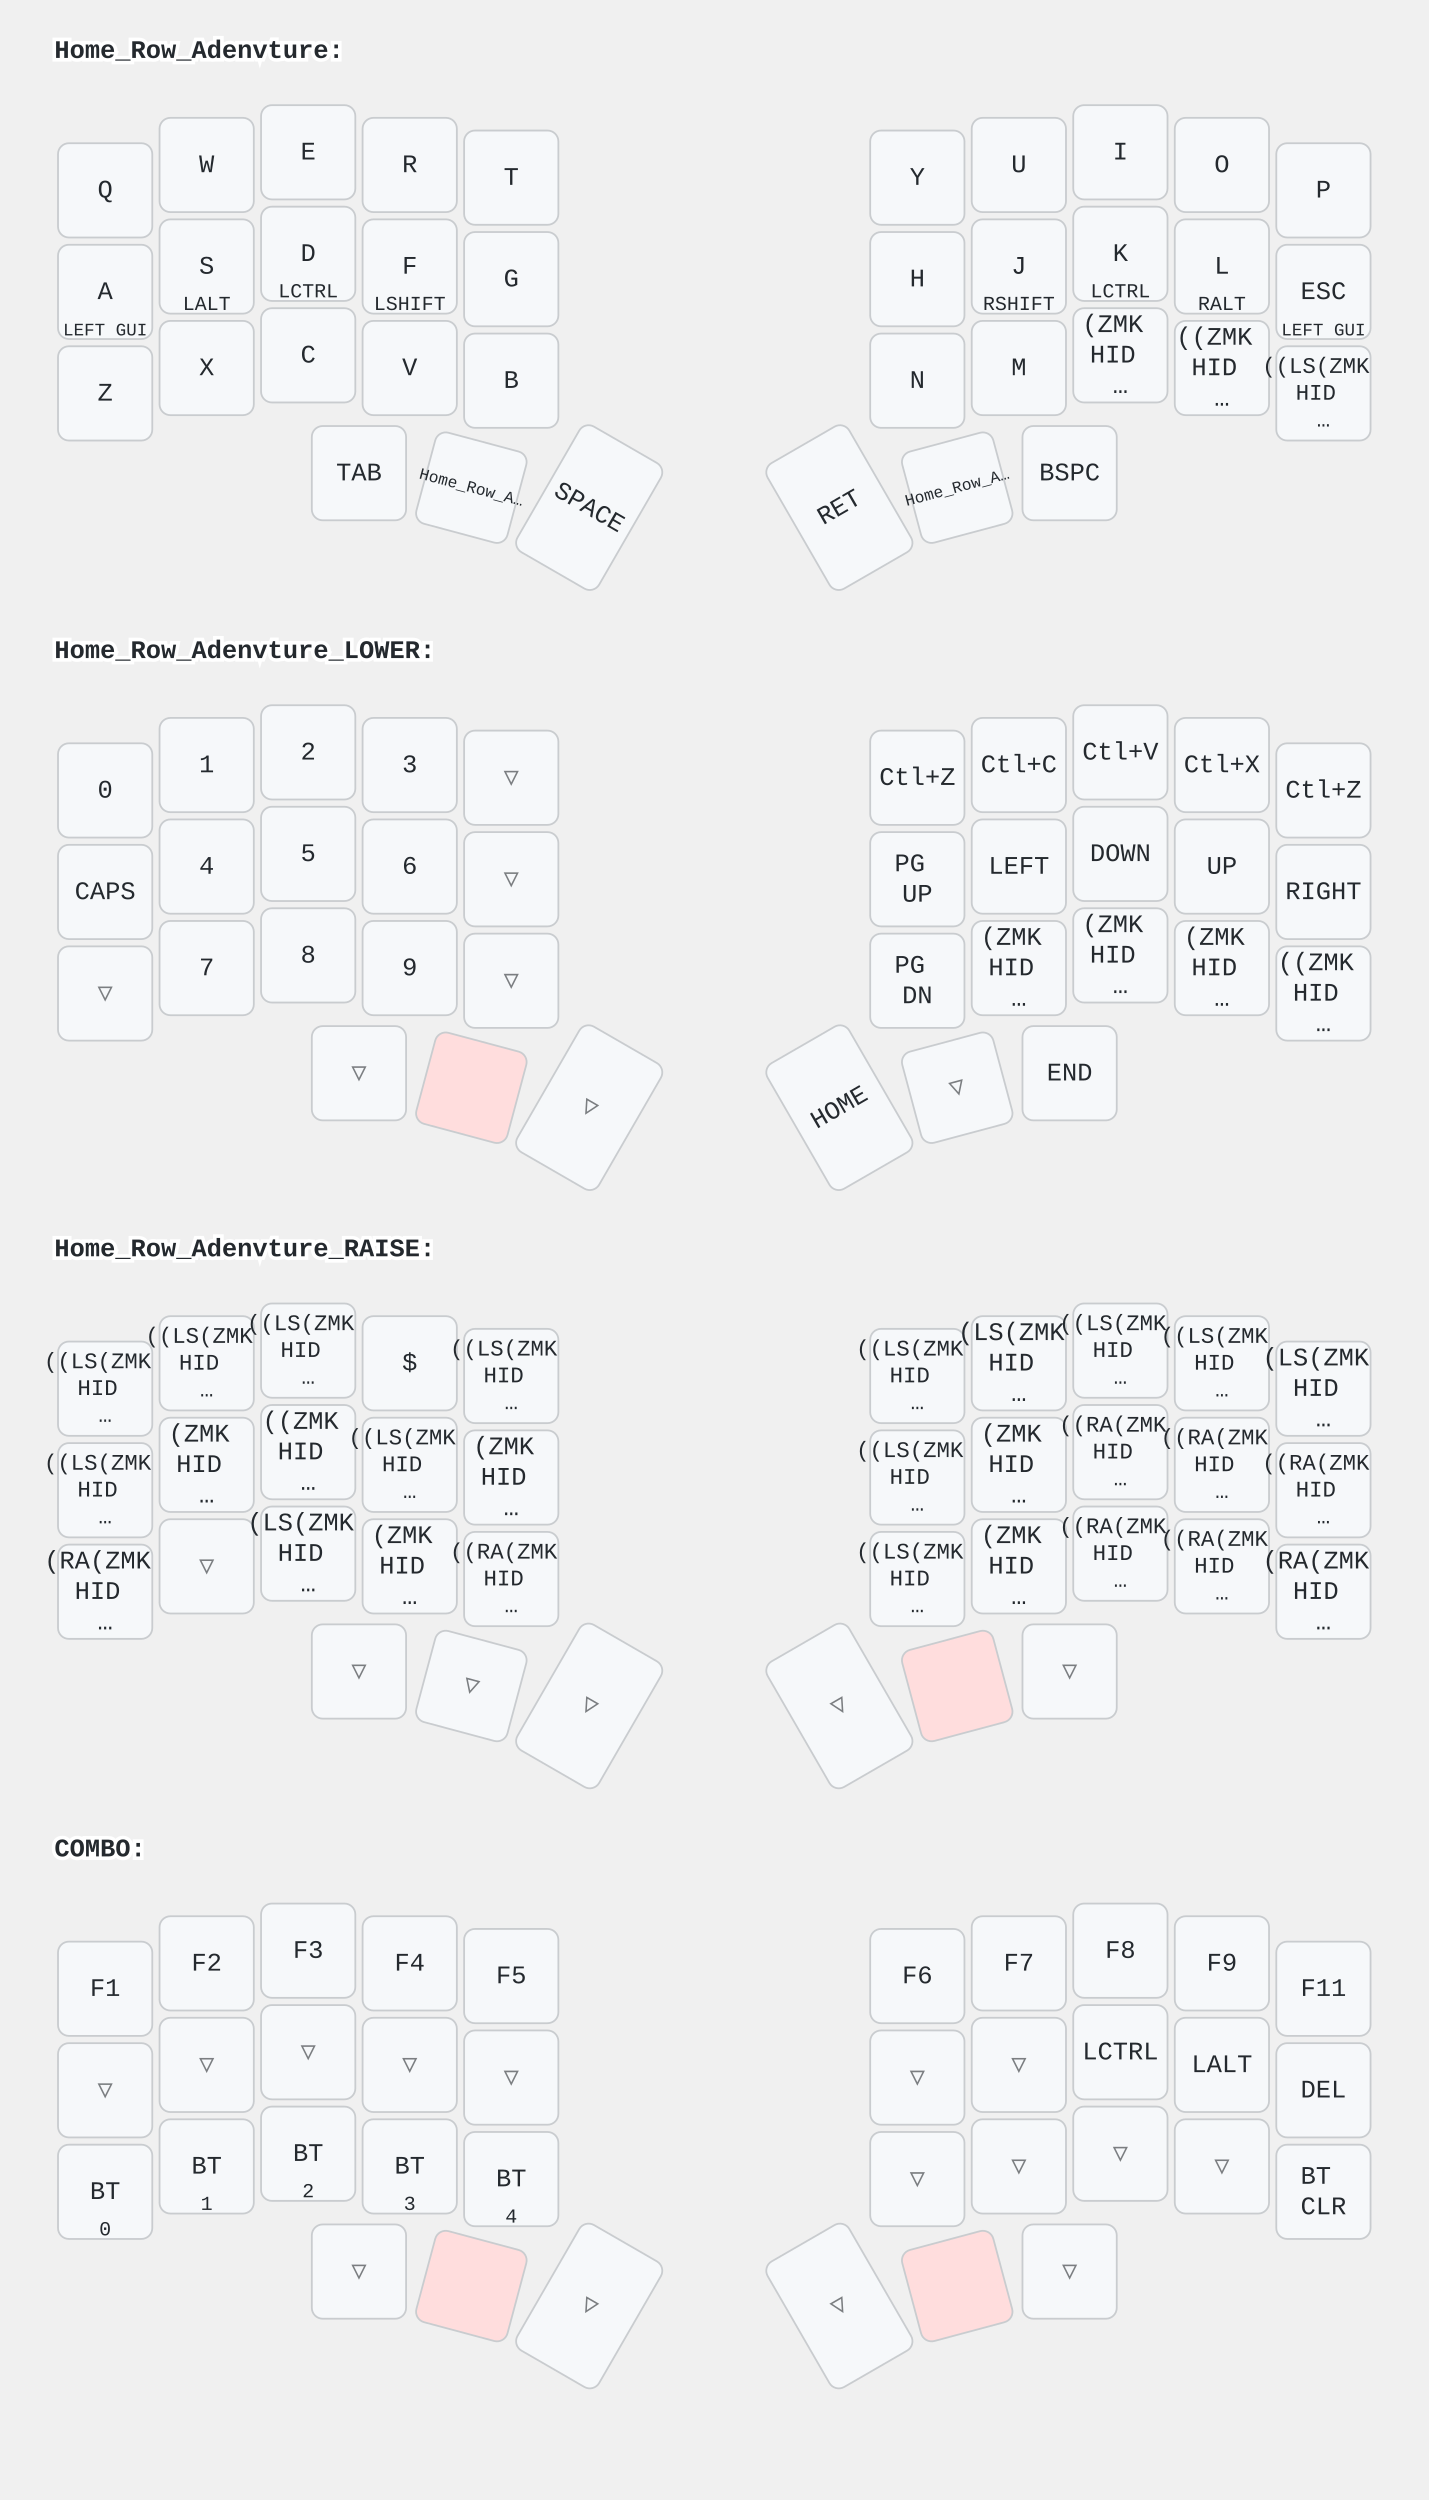
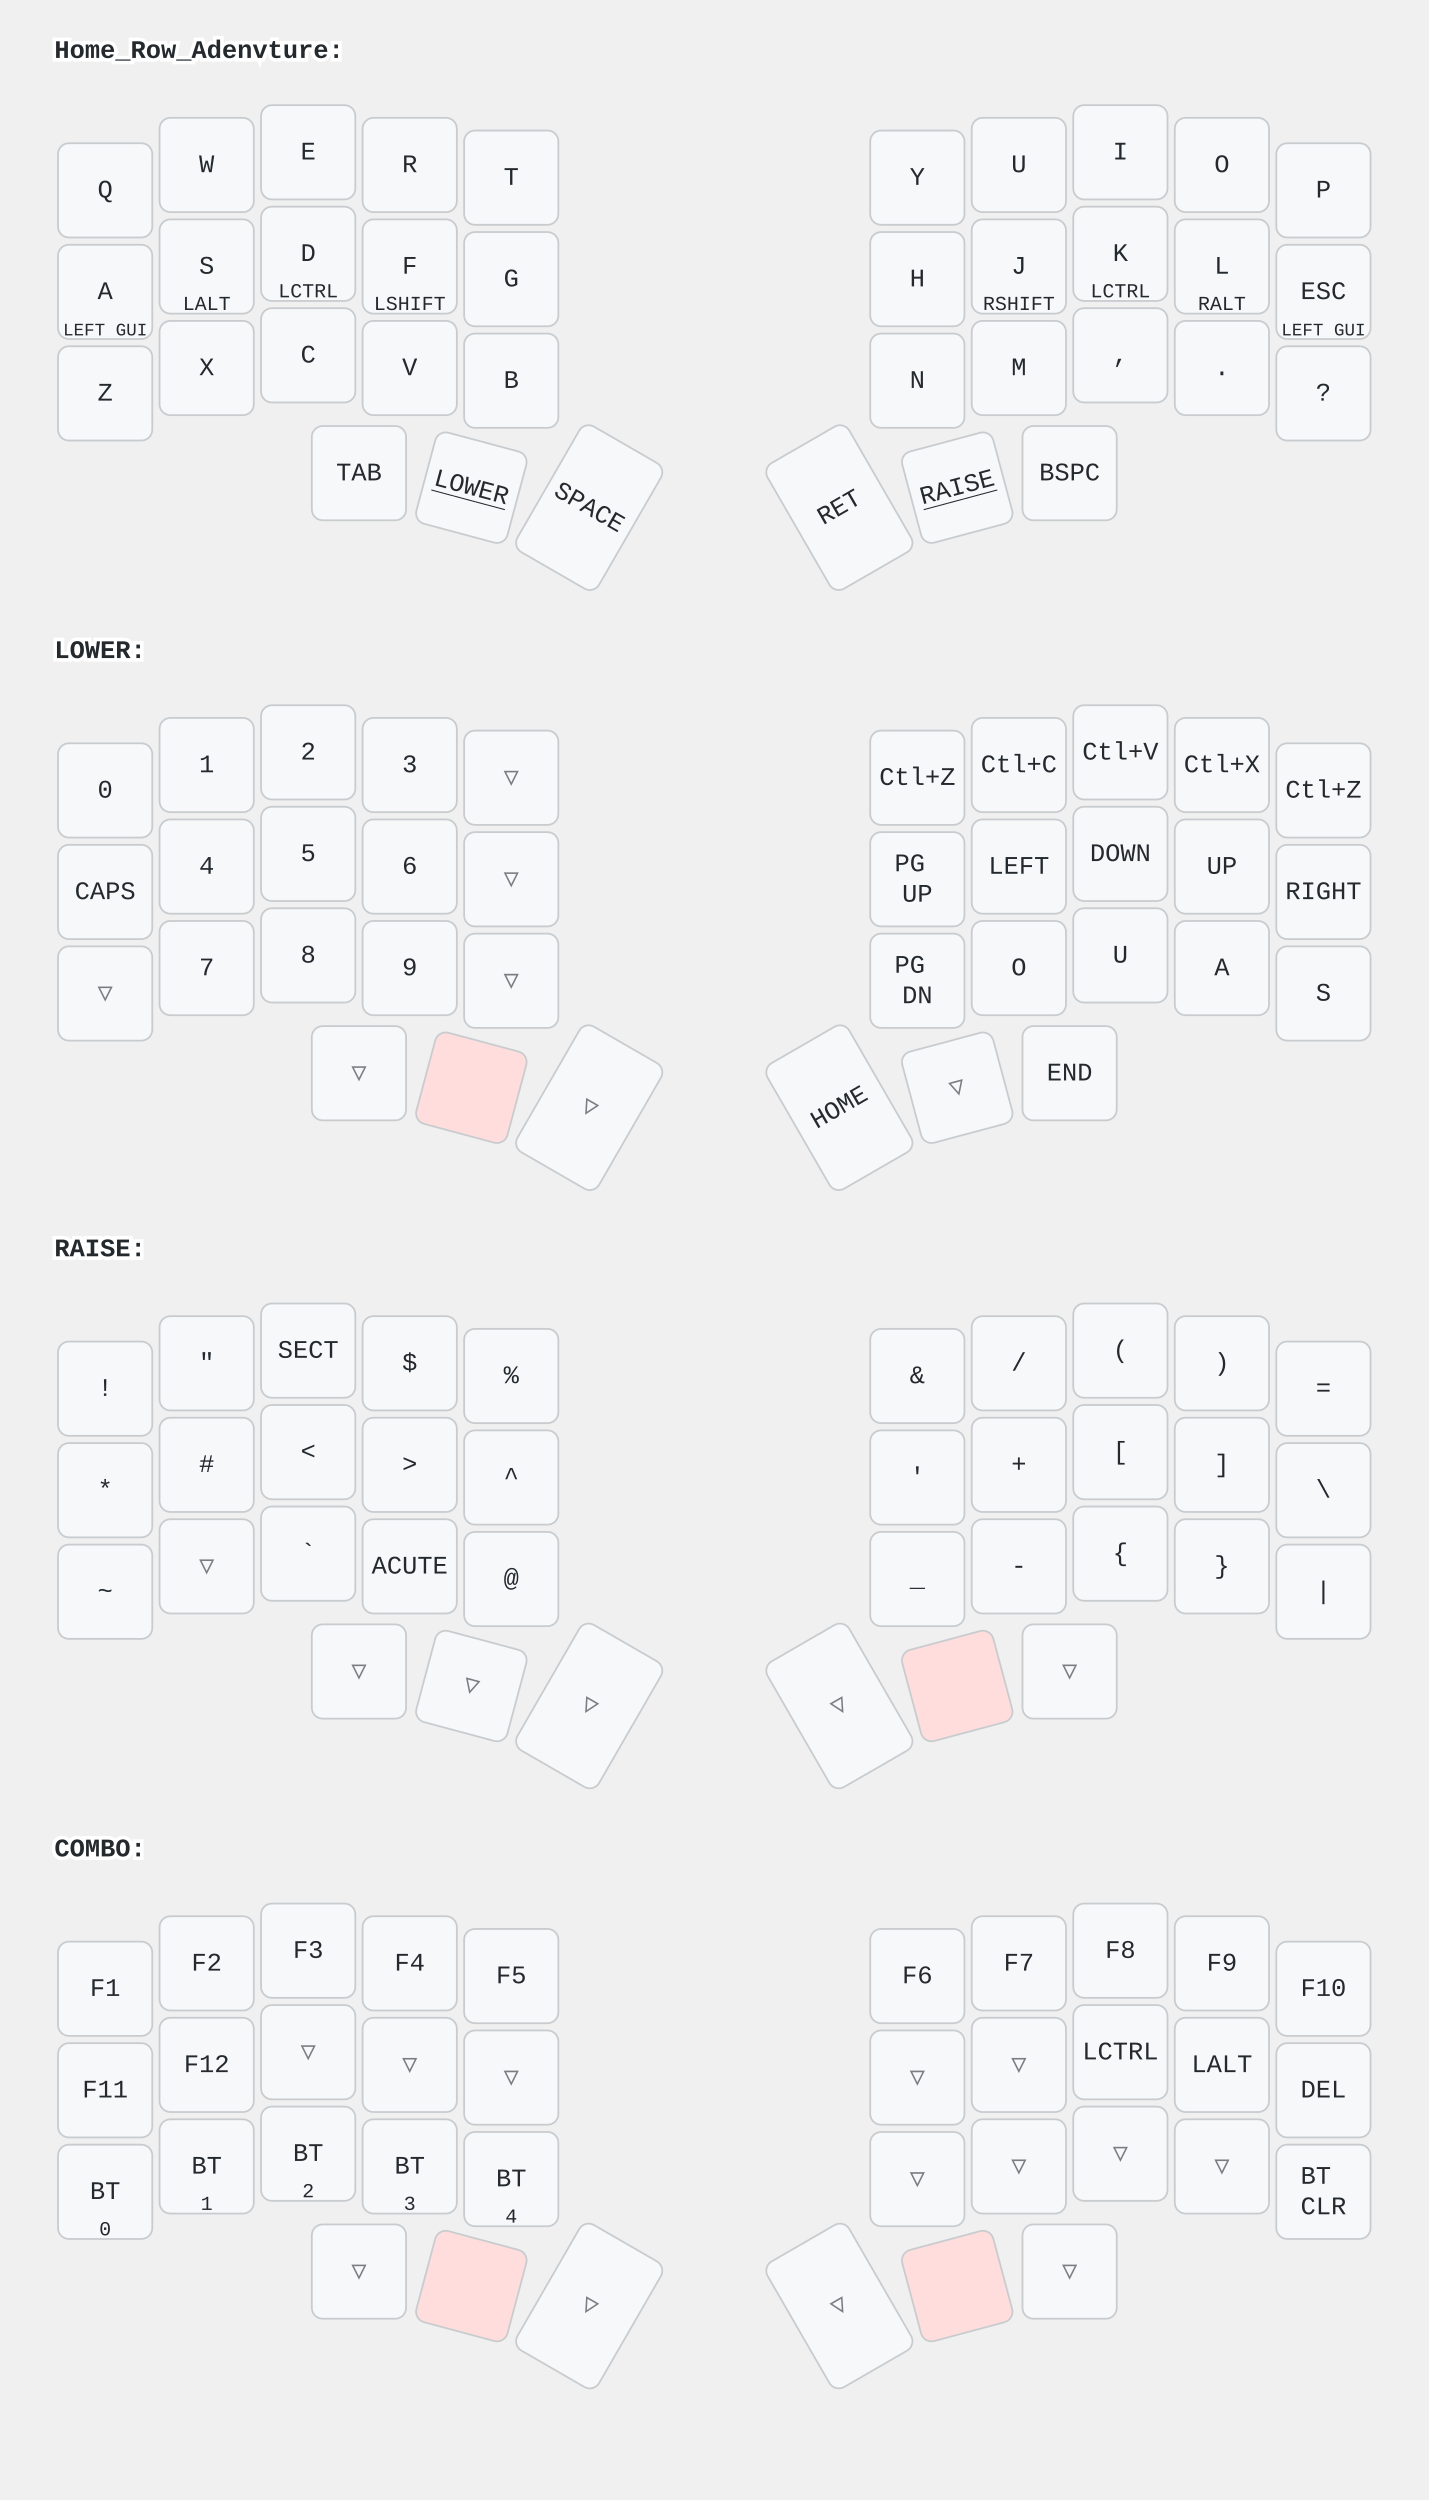
<svg xmlns="http://www.w3.org/2000/svg" width="788" height="1379" viewBox="0 0 788 1379" class="keymap">
  <style>/* inherit to force styles through use tags */
svg path {
    fill: inherit;
}

/* font and background color specifications */
svg.keymap {
    font-family: SFMono-Regular,Consolas,Liberation Mono,Menlo,monospace;
    font-size: 14px;
    font-kerning: normal;
    text-rendering: optimizeLegibility;
    fill: #24292e;
}

/* default key styling */
rect.key {
    fill: #f6f8fa;
}

rect.key, rect.combo {
    stroke: #c9cccf;
    stroke-width: 1;
}

/* default key side styling, only used is draw_key_sides is set */
rect.side {
    filter: brightness(90%);
}

/* color accent for combo boxes */
rect.combo, rect.combo-separate {
    fill: #cdf;
}

/* color accent for held keys */
rect.held, rect.combo.held {
    fill: #fdd;
}

/* color accent for ghost (optional) keys */
rect.ghost, rect.combo.ghost {
    stroke-dasharray: 4, 4;
    stroke-width: 2;
}

text {
    text-anchor: middle;
    dominant-baseline: middle;
}

/* styling for layer labels */
text.label {
    font-weight: bold;
    text-anchor: start;
    stroke: white;
    stroke-width: 4;
    paint-order: stroke;
}

/* styling for optional footer */
text.footer {
    text-anchor: end;
    dominant-baseline: auto;
    stroke: white;
    stroke-width: 4;
    paint-order: stroke;
}

/* styling for combo tap, and key non-tap label text */
text.combo, text.hold, text.shifted, text.left, text.right {
    font-size: 11px;
}

text.hold {
    text-anchor: middle;
    dominant-baseline: auto;
}

text.shifted {
    text-anchor: middle;
    dominant-baseline: hanging;
}

text.left {
    text-anchor: start;
}

text.right {
    text-anchor: end;
}

text.layer-activator {
    text-decoration: underline;
}

/* styling for hold/shifted label text in combo box */
text.combo.hold, text.combo.shifted, text.combo.left, text.combo.right {
    font-size: 8px;
}

/* lighter symbol for transparent keys */
text.trans {
    fill: #7b7e81;
}

/* styling for combo dendrons */
path.combo {
    stroke-width: 1;
    stroke: gray;
    fill: none;
}

/* Start Tabler Icons Cleanup */
/* cannot use height/width with glyphs */
.icon-tabler &gt; path {
    fill: inherit;
    stroke: inherit;
    stroke-width: 2;
}
/* hide tabler's default box */
.icon-tabler &gt; path[stroke="none"][fill="none"] {
    visibility: hidden;
}
/* End Tabler Icons Cleanup */
</style>
  <g transform="translate(30, 0)" class="layer-Home_Row_Adenvture">
    <text x="0" y="28" class="label" id="Home_Row_Adenvture">Home_Row_Adenvture:</text>
    <g transform="translate(0, 56)">
      <g transform="translate(28, 49)" class="key keypos-0">
        <rect rx="6" ry="6" x="-26" y="-26" width="52" height="52" class="key" />
        <text x="0" y="0" class="key tap">Q</text>
      </g>
      <g transform="translate(84, 35)" class="key keypos-1">
        <rect rx="6" ry="6" x="-26" y="-26" width="52" height="52" class="key" />
        <text x="0" y="0" class="key tap">W</text>
      </g>
      <g transform="translate(140, 28)" class="key keypos-2">
        <rect rx="6" ry="6" x="-26" y="-26" width="52" height="52" class="key" />
        <text x="0" y="0" class="key tap">E</text>
      </g>
      <g transform="translate(196, 35)" class="key keypos-3">
        <rect rx="6" ry="6" x="-26" y="-26" width="52" height="52" class="key" />
        <text x="0" y="0" class="key tap">R</text>
      </g>
      <g transform="translate(252, 42)" class="key keypos-4">
        <rect rx="6" ry="6" x="-26" y="-26" width="52" height="52" class="key" />
        <text x="0" y="0" class="key tap">T</text>
      </g>
      <g transform="translate(476, 42)" class="key keypos-5">
        <rect rx="6" ry="6" x="-26" y="-26" width="52" height="52" class="key" />
        <text x="0" y="0" class="key tap">Y</text>
      </g>
      <g transform="translate(532, 35)" class="key keypos-6">
        <rect rx="6" ry="6" x="-26" y="-26" width="52" height="52" class="key" />
        <text x="0" y="0" class="key tap">U</text>
      </g>
      <g transform="translate(588, 28)" class="key keypos-7">
        <rect rx="6" ry="6" x="-26" y="-26" width="52" height="52" class="key" />
        <text x="0" y="0" class="key tap">I</text>
      </g>
      <g transform="translate(644, 35)" class="key keypos-8">
        <rect rx="6" ry="6" x="-26" y="-26" width="52" height="52" class="key" />
        <text x="0" y="0" class="key tap">O</text>
      </g>
      <g transform="translate(700, 49)" class="key keypos-9">
        <rect rx="6" ry="6" x="-26" y="-26" width="52" height="52" class="key" />
        <text x="0" y="0" class="key tap">P</text>
      </g>
      <g transform="translate(28, 105)" class="key keypos-10">
        <rect rx="6" ry="6" x="-26" y="-26" width="52" height="52" class="key" />
        <text x="0" y="0" class="key tap">A</text>
        <text x="0" y="24" class="key hold">
          <tspan style="font-size: 88%">LEFT GUI</tspan>
        </text>
      </g>
      <g transform="translate(84, 91)" class="key keypos-11">
        <rect rx="6" ry="6" x="-26" y="-26" width="52" height="52" class="key" />
        <text x="0" y="0" class="key tap">S</text>
        <text x="0" y="24" class="key hold">LALT</text>
      </g>
      <g transform="translate(140, 84)" class="key keypos-12">
        <rect rx="6" ry="6" x="-26" y="-26" width="52" height="52" class="key" />
        <text x="0" y="0" class="key tap">D</text>
        <text x="0" y="24" class="key hold">LCTRL</text>
      </g>
      <g transform="translate(196, 91)" class="key keypos-13">
        <rect rx="6" ry="6" x="-26" y="-26" width="52" height="52" class="key" />
        <text x="0" y="0" class="key tap">F</text>
        <text x="0" y="24" class="key hold">LSHIFT</text>
      </g>
      <g transform="translate(252, 98)" class="key keypos-14">
        <rect rx="6" ry="6" x="-26" y="-26" width="52" height="52" class="key" />
        <text x="0" y="0" class="key tap">G</text>
      </g>
      <g transform="translate(476, 98)" class="key keypos-15">
        <rect rx="6" ry="6" x="-26" y="-26" width="52" height="52" class="key" />
        <text x="0" y="0" class="key tap">H</text>
      </g>
      <g transform="translate(532, 91)" class="key keypos-16">
        <rect rx="6" ry="6" x="-26" y="-26" width="52" height="52" class="key" />
        <text x="0" y="0" class="key tap">J</text>
        <text x="0" y="24" class="key hold">RSHIFT</text>
      </g>
      <g transform="translate(588, 84)" class="key keypos-17">
        <rect rx="6" ry="6" x="-26" y="-26" width="52" height="52" class="key" />
        <text x="0" y="0" class="key tap">K</text>
        <text x="0" y="24" class="key hold">LCTRL</text>
      </g>
      <g transform="translate(644, 91)" class="key keypos-18">
        <rect rx="6" ry="6" x="-26" y="-26" width="52" height="52" class="key" />
        <text x="0" y="0" class="key tap">L</text>
        <text x="0" y="24" class="key hold">RALT</text>
      </g>
      <g transform="translate(700, 105)" class="key keypos-19">
        <rect rx="6" ry="6" x="-26" y="-26" width="52" height="52" class="key" />
        <text x="0" y="0" class="key tap">ESC</text>
        <text x="0" y="24" class="key hold">
          <tspan style="font-size: 88%">LEFT GUI</tspan>
        </text>
      </g>
      <g transform="translate(28, 161)" class="key keypos-20">
        <rect rx="6" ry="6" x="-26" y="-26" width="52" height="52" class="key" />
        <text x="0" y="0" class="key tap">Z</text>
      </g>
      <g transform="translate(84, 147)" class="key keypos-21">
        <rect rx="6" ry="6" x="-26" y="-26" width="52" height="52" class="key" />
        <text x="0" y="0" class="key tap">X</text>
      </g>
      <g transform="translate(140, 140)" class="key keypos-22">
        <rect rx="6" ry="6" x="-26" y="-26" width="52" height="52" class="key" />
        <text x="0" y="0" class="key tap">C</text>
      </g>
      <g transform="translate(196, 147)" class="key keypos-23">
        <rect rx="6" ry="6" x="-26" y="-26" width="52" height="52" class="key" />
        <text x="0" y="0" class="key tap">V</text>
      </g>
      <g transform="translate(252, 154)" class="key keypos-24">
        <rect rx="6" ry="6" x="-26" y="-26" width="52" height="52" class="key" />
        <text x="0" y="0" class="key tap">B</text>
      </g>
      <g transform="translate(476, 154)" class="key keypos-25">
        <rect rx="6" ry="6" x="-26" y="-26" width="52" height="52" class="key" />
        <text x="0" y="0" class="key tap">N</text>
      </g>
      <g transform="translate(532, 147)" class="key keypos-26">
        <rect rx="6" ry="6" x="-26" y="-26" width="52" height="52" class="key" />
        <text x="0" y="0" class="key tap">M</text>
      </g>
      <g transform="translate(588, 140)" class="key keypos-27">
        <rect rx="6" ry="6" x="-26" y="-26" width="52" height="52" class="key" />
-         <text x="0" y="0" class="key tap">
-           <tspan x="0" dy="-1.2em">(ZMK</tspan>
-           <tspan x="0" dy="1.2em">HID</tspan>
-           <tspan x="0" dy="1.2em">…</tspan>
-         </text>
+         <text x="0" y="0" class="key tap">,</text>
      </g>
      <g transform="translate(644, 147)" class="key keypos-28">
        <rect rx="6" ry="6" x="-26" y="-26" width="52" height="52" class="key" />
-         <text x="0" y="0" class="key tap">
-           <tspan x="0" dy="-1.2em">((ZMK</tspan>
-           <tspan x="0" dy="1.2em">HID</tspan>
-           <tspan x="0" dy="1.2em">…</tspan>
-         </text>
+         <text x="0" y="0" class="key tap">.</text>
      </g>
      <g transform="translate(700, 161)" class="key keypos-29">
        <rect rx="6" ry="6" x="-26" y="-26" width="52" height="52" class="key" />
-         <text x="0" y="0" class="key tap">
-           <tspan x="0" dy="-1.2em" style="font-size: 88%">((LS(ZMK</tspan>
-           <tspan x="0" dy="1.2em" style="font-size: 88%">HID</tspan>
-           <tspan x="0" dy="1.2em" style="font-size: 88%">…</tspan>
-         </text>
+         <text x="0" y="0" class="key tap">?</text>
      </g>
      <g transform="translate(168, 205)" class="key keypos-30">
        <rect rx="6" ry="6" x="-26" y="-26" width="52" height="52" class="key" />
        <text x="0" y="0" class="key tap">TAB</text>
      </g>
      <g transform="translate(230, 213) rotate(15.0)" class="key keypos-31">
        <rect rx="6" ry="6" x="-26" y="-26" width="52" height="52" class="key" />
-         <a href="#Home_Row_Adenvture_LOWER">
-           <text x="0" y="0" class="key tap layer-activator">
-             <tspan style="font-size: 64%">Home_Row_A…</tspan>
-           </text>
+         <a href="#LOWER">
+           <text x="0" y="0" class="key tap layer-activator">LOWER</text>
        </a>
      </g>
      <g transform="translate(295, 224) rotate(30.0)" class="key keypos-32">
        <rect rx="6" ry="6" x="-26" y="-40" width="52" height="80" class="key" />
        <text x="0" y="0" class="key tap">SPACE</text>
      </g>
      <g transform="translate(433, 224) rotate(-30.0)" class="key keypos-33">
        <rect rx="6" ry="6" x="-26" y="-40" width="52" height="80" class="key" />
        <text x="0" y="0" class="key tap">RET</text>
      </g>
      <g transform="translate(498, 213) rotate(-15.0)" class="key keypos-34">
        <rect rx="6" ry="6" x="-26" y="-26" width="52" height="52" class="key" />
-         <a href="#Home_Row_Adenvture_RAISE">
-           <text x="0" y="0" class="key tap layer-activator">
-             <tspan style="font-size: 64%">Home_Row_A…</tspan>
-           </text>
+         <a href="#RAISE">
+           <text x="0" y="0" class="key tap layer-activator">RAISE</text>
        </a>
      </g>
      <g transform="translate(560, 205)" class="key keypos-35">
        <rect rx="6" ry="6" x="-26" y="-26" width="52" height="52" class="key" />
        <text x="0" y="0" class="key tap">BSPC</text>
      </g>
    </g>
  </g>
-   <g transform="translate(30, 331)" class="layer-Home_Row_Adenvture_LOWER">
-     <text x="0" y="28" class="label" id="Home_Row_Adenvture_LOWER">Home_Row_Adenvture_LOWER:</text>
+   <g transform="translate(30, 331)" class="layer-LOWER">
+     <text x="0" y="28" class="label" id="LOWER">LOWER:</text>
    <g transform="translate(0, 56)">
      <g transform="translate(28, 49)" class="key keypos-0">
        <rect rx="6" ry="6" x="-26" y="-26" width="52" height="52" class="key" />
        <text x="0" y="0" class="key tap">0</text>
      </g>
      <g transform="translate(84, 35)" class="key keypos-1">
        <rect rx="6" ry="6" x="-26" y="-26" width="52" height="52" class="key" />
        <text x="0" y="0" class="key tap">1</text>
      </g>
      <g transform="translate(140, 28)" class="key keypos-2">
        <rect rx="6" ry="6" x="-26" y="-26" width="52" height="52" class="key" />
        <text x="0" y="0" class="key tap">2</text>
      </g>
      <g transform="translate(196, 35)" class="key keypos-3">
        <rect rx="6" ry="6" x="-26" y="-26" width="52" height="52" class="key" />
        <text x="0" y="0" class="key tap">3</text>
      </g>
      <g transform="translate(252, 42)" class="key trans keypos-4">
        <rect rx="6" ry="6" x="-26" y="-26" width="52" height="52" class="key trans" />
        <text x="0" y="0" class="key trans tap">▽</text>
      </g>
      <g transform="translate(476, 42)" class="key keypos-5">
        <rect rx="6" ry="6" x="-26" y="-26" width="52" height="52" class="key" />
        <text x="0" y="0" class="key tap">Ctl+Z</text>
      </g>
      <g transform="translate(532, 35)" class="key keypos-6">
        <rect rx="6" ry="6" x="-26" y="-26" width="52" height="52" class="key" />
        <text x="0" y="0" class="key tap">Ctl+C</text>
      </g>
      <g transform="translate(588, 28)" class="key keypos-7">
        <rect rx="6" ry="6" x="-26" y="-26" width="52" height="52" class="key" />
        <text x="0" y="0" class="key tap">Ctl+V</text>
      </g>
      <g transform="translate(644, 35)" class="key keypos-8">
        <rect rx="6" ry="6" x="-26" y="-26" width="52" height="52" class="key" />
        <text x="0" y="0" class="key tap">Ctl+X</text>
      </g>
      <g transform="translate(700, 49)" class="key keypos-9">
        <rect rx="6" ry="6" x="-26" y="-26" width="52" height="52" class="key" />
        <text x="0" y="0" class="key tap">Ctl+Z</text>
      </g>
      <g transform="translate(28, 105)" class="key keypos-10">
        <rect rx="6" ry="6" x="-26" y="-26" width="52" height="52" class="key" />
        <text x="0" y="0" class="key tap">CAPS</text>
      </g>
      <g transform="translate(84, 91)" class="key keypos-11">
        <rect rx="6" ry="6" x="-26" y="-26" width="52" height="52" class="key" />
        <text x="0" y="0" class="key tap">4</text>
      </g>
      <g transform="translate(140, 84)" class="key keypos-12">
        <rect rx="6" ry="6" x="-26" y="-26" width="52" height="52" class="key" />
        <text x="0" y="0" class="key tap">5</text>
      </g>
      <g transform="translate(196, 91)" class="key keypos-13">
        <rect rx="6" ry="6" x="-26" y="-26" width="52" height="52" class="key" />
        <text x="0" y="0" class="key tap">6</text>
      </g>
      <g transform="translate(252, 98)" class="key trans keypos-14">
        <rect rx="6" ry="6" x="-26" y="-26" width="52" height="52" class="key trans" />
        <text x="0" y="0" class="key trans tap">▽</text>
      </g>
      <g transform="translate(476, 98)" class="key keypos-15">
        <rect rx="6" ry="6" x="-26" y="-26" width="52" height="52" class="key" />
        <text x="0" y="0" class="key tap">
          <tspan x="0" dy="-0.6em">PG</tspan>
          <tspan x="0" dy="1.2em">UP</tspan>
        </text>
      </g>
      <g transform="translate(532, 91)" class="key keypos-16">
        <rect rx="6" ry="6" x="-26" y="-26" width="52" height="52" class="key" />
        <text x="0" y="0" class="key tap">LEFT</text>
      </g>
      <g transform="translate(588, 84)" class="key keypos-17">
        <rect rx="6" ry="6" x="-26" y="-26" width="52" height="52" class="key" />
        <text x="0" y="0" class="key tap">DOWN</text>
      </g>
      <g transform="translate(644, 91)" class="key keypos-18">
        <rect rx="6" ry="6" x="-26" y="-26" width="52" height="52" class="key" />
        <text x="0" y="0" class="key tap">UP</text>
      </g>
      <g transform="translate(700, 105)" class="key keypos-19">
        <rect rx="6" ry="6" x="-26" y="-26" width="52" height="52" class="key" />
        <text x="0" y="0" class="key tap">RIGHT</text>
      </g>
      <g transform="translate(28, 161)" class="key trans keypos-20">
        <rect rx="6" ry="6" x="-26" y="-26" width="52" height="52" class="key trans" />
        <text x="0" y="0" class="key trans tap">▽</text>
      </g>
      <g transform="translate(84, 147)" class="key keypos-21">
        <rect rx="6" ry="6" x="-26" y="-26" width="52" height="52" class="key" />
        <text x="0" y="0" class="key tap">7</text>
      </g>
      <g transform="translate(140, 140)" class="key keypos-22">
        <rect rx="6" ry="6" x="-26" y="-26" width="52" height="52" class="key" />
        <text x="0" y="0" class="key tap">8</text>
      </g>
      <g transform="translate(196, 147)" class="key keypos-23">
        <rect rx="6" ry="6" x="-26" y="-26" width="52" height="52" class="key" />
        <text x="0" y="0" class="key tap">9</text>
      </g>
      <g transform="translate(252, 154)" class="key trans keypos-24">
        <rect rx="6" ry="6" x="-26" y="-26" width="52" height="52" class="key trans" />
        <text x="0" y="0" class="key trans tap">▽</text>
      </g>
      <g transform="translate(476, 154)" class="key keypos-25">
        <rect rx="6" ry="6" x="-26" y="-26" width="52" height="52" class="key" />
        <text x="0" y="0" class="key tap">
          <tspan x="0" dy="-0.6em">PG</tspan>
          <tspan x="0" dy="1.2em">DN</tspan>
        </text>
      </g>
      <g transform="translate(532, 147)" class="key keypos-26">
        <rect rx="6" ry="6" x="-26" y="-26" width="52" height="52" class="key" />
-         <text x="0" y="0" class="key tap">
-           <tspan x="0" dy="-1.2em">(ZMK</tspan>
-           <tspan x="0" dy="1.2em">HID</tspan>
-           <tspan x="0" dy="1.2em">…</tspan>
-         </text>
+         <text x="0" y="0" class="key tap">O</text>
      </g>
      <g transform="translate(588, 140)" class="key keypos-27">
        <rect rx="6" ry="6" x="-26" y="-26" width="52" height="52" class="key" />
-         <text x="0" y="0" class="key tap">
-           <tspan x="0" dy="-1.2em">(ZMK</tspan>
-           <tspan x="0" dy="1.2em">HID</tspan>
-           <tspan x="0" dy="1.2em">…</tspan>
-         </text>
+         <text x="0" y="0" class="key tap">U</text>
      </g>
      <g transform="translate(644, 147)" class="key keypos-28">
        <rect rx="6" ry="6" x="-26" y="-26" width="52" height="52" class="key" />
-         <text x="0" y="0" class="key tap">
-           <tspan x="0" dy="-1.2em">(ZMK</tspan>
-           <tspan x="0" dy="1.2em">HID</tspan>
-           <tspan x="0" dy="1.2em">…</tspan>
-         </text>
+         <text x="0" y="0" class="key tap">A</text>
      </g>
      <g transform="translate(700, 161)" class="key keypos-29">
        <rect rx="6" ry="6" x="-26" y="-26" width="52" height="52" class="key" />
-         <text x="0" y="0" class="key tap">
-           <tspan x="0" dy="-1.2em">((ZMK</tspan>
-           <tspan x="0" dy="1.2em">HID</tspan>
-           <tspan x="0" dy="1.2em">…</tspan>
-         </text>
+         <text x="0" y="0" class="key tap">S</text>
      </g>
      <g transform="translate(168, 205)" class="key trans keypos-30">
        <rect rx="6" ry="6" x="-26" y="-26" width="52" height="52" class="key trans" />
        <text x="0" y="0" class="key trans tap">▽</text>
      </g>
      <g transform="translate(230, 213) rotate(15.0)" class="key held keypos-31">
        <rect rx="6" ry="6" x="-26" y="-26" width="52" height="52" class="key held" />
      </g>
      <g transform="translate(295, 224) rotate(30.0)" class="key trans keypos-32">
        <rect rx="6" ry="6" x="-26" y="-40" width="52" height="80" class="key trans" />
        <text x="0" y="0" class="key trans tap">▽</text>
      </g>
      <g transform="translate(433, 224) rotate(-30.0)" class="key keypos-33">
        <rect rx="6" ry="6" x="-26" y="-40" width="52" height="80" class="key" />
        <text x="0" y="0" class="key tap">HOME</text>
      </g>
      <g transform="translate(498, 213) rotate(-15.0)" class="key trans keypos-34">
        <rect rx="6" ry="6" x="-26" y="-26" width="52" height="52" class="key trans" />
        <text x="0" y="0" class="key trans tap">▽</text>
      </g>
      <g transform="translate(560, 205)" class="key keypos-35">
        <rect rx="6" ry="6" x="-26" y="-26" width="52" height="52" class="key" />
        <text x="0" y="0" class="key tap">END</text>
      </g>
    </g>
  </g>
-   <g transform="translate(30, 661)" class="layer-Home_Row_Adenvture_RAISE">
-     <text x="0" y="28" class="label" id="Home_Row_Adenvture_RAISE">Home_Row_Adenvture_RAISE:</text>
+   <g transform="translate(30, 661)" class="layer-RAISE">
+     <text x="0" y="28" class="label" id="RAISE">RAISE:</text>
    <g transform="translate(0, 56)">
      <g transform="translate(28, 49)" class="key keypos-0">
        <rect rx="6" ry="6" x="-26" y="-26" width="52" height="52" class="key" />
-         <text x="0" y="0" class="key tap">
-           <tspan x="0" dy="-1.2em" style="font-size: 88%">((LS(ZMK</tspan>
-           <tspan x="0" dy="1.2em" style="font-size: 88%">HID</tspan>
-           <tspan x="0" dy="1.2em" style="font-size: 88%">…</tspan>
-         </text>
+         <text x="0" y="0" class="key tap">!</text>
      </g>
      <g transform="translate(84, 35)" class="key keypos-1">
        <rect rx="6" ry="6" x="-26" y="-26" width="52" height="52" class="key" />
-         <text x="0" y="0" class="key tap">
-           <tspan x="0" dy="-1.2em" style="font-size: 88%">((LS(ZMK</tspan>
-           <tspan x="0" dy="1.2em" style="font-size: 88%">HID</tspan>
-           <tspan x="0" dy="1.2em" style="font-size: 88%">…</tspan>
-         </text>
+         <text x="0" y="0" class="key tap">"</text>
      </g>
      <g transform="translate(140, 28)" class="key keypos-2">
        <rect rx="6" ry="6" x="-26" y="-26" width="52" height="52" class="key" />
-         <text x="0" y="0" class="key tap">
-           <tspan x="0" dy="-1.2em" style="font-size: 88%">((LS(ZMK</tspan>
-           <tspan x="0" dy="1.2em" style="font-size: 88%">HID</tspan>
-           <tspan x="0" dy="1.2em" style="font-size: 88%">…</tspan>
-         </text>
+         <text x="0" y="0" class="key tap">SECT</text>
      </g>
      <g transform="translate(196, 35)" class="key keypos-3">
        <rect rx="6" ry="6" x="-26" y="-26" width="52" height="52" class="key" />
        <text x="0" y="0" class="key tap">$</text>
      </g>
      <g transform="translate(252, 42)" class="key keypos-4">
        <rect rx="6" ry="6" x="-26" y="-26" width="52" height="52" class="key" />
-         <text x="0" y="0" class="key tap">
-           <tspan x="0" dy="-1.2em" style="font-size: 88%">((LS(ZMK</tspan>
-           <tspan x="0" dy="1.2em" style="font-size: 88%">HID</tspan>
-           <tspan x="0" dy="1.2em" style="font-size: 88%">…</tspan>
-         </text>
+         <text x="0" y="0" class="key tap">%</text>
      </g>
      <g transform="translate(476, 42)" class="key keypos-5">
        <rect rx="6" ry="6" x="-26" y="-26" width="52" height="52" class="key" />
-         <text x="0" y="0" class="key tap">
-           <tspan x="0" dy="-1.2em" style="font-size: 88%">((LS(ZMK</tspan>
-           <tspan x="0" dy="1.2em" style="font-size: 88%">HID</tspan>
-           <tspan x="0" dy="1.2em" style="font-size: 88%">…</tspan>
-         </text>
+         <text x="0" y="0" class="key tap">&amp;</text>
      </g>
      <g transform="translate(532, 35)" class="key keypos-6">
        <rect rx="6" ry="6" x="-26" y="-26" width="52" height="52" class="key" />
-         <text x="0" y="0" class="key tap">
-           <tspan x="0" dy="-1.2em">(LS(ZMK</tspan>
-           <tspan x="0" dy="1.2em">HID</tspan>
-           <tspan x="0" dy="1.2em">…</tspan>
-         </text>
+         <text x="0" y="0" class="key tap">/</text>
      </g>
      <g transform="translate(588, 28)" class="key keypos-7">
        <rect rx="6" ry="6" x="-26" y="-26" width="52" height="52" class="key" />
-         <text x="0" y="0" class="key tap">
-           <tspan x="0" dy="-1.2em" style="font-size: 88%">((LS(ZMK</tspan>
-           <tspan x="0" dy="1.2em" style="font-size: 88%">HID</tspan>
-           <tspan x="0" dy="1.2em" style="font-size: 88%">…</tspan>
-         </text>
+         <text x="0" y="0" class="key tap">(</text>
      </g>
      <g transform="translate(644, 35)" class="key keypos-8">
        <rect rx="6" ry="6" x="-26" y="-26" width="52" height="52" class="key" />
-         <text x="0" y="0" class="key tap">
-           <tspan x="0" dy="-1.2em" style="font-size: 88%">((LS(ZMK</tspan>
-           <tspan x="0" dy="1.2em" style="font-size: 88%">HID</tspan>
-           <tspan x="0" dy="1.2em" style="font-size: 88%">…</tspan>
-         </text>
+         <text x="0" y="0" class="key tap">)</text>
      </g>
      <g transform="translate(700, 49)" class="key keypos-9">
        <rect rx="6" ry="6" x="-26" y="-26" width="52" height="52" class="key" />
-         <text x="0" y="0" class="key tap">
-           <tspan x="0" dy="-1.2em">(LS(ZMK</tspan>
-           <tspan x="0" dy="1.2em">HID</tspan>
-           <tspan x="0" dy="1.2em">…</tspan>
-         </text>
+         <text x="0" y="0" class="key tap">=</text>
      </g>
      <g transform="translate(28, 105)" class="key keypos-10">
        <rect rx="6" ry="6" x="-26" y="-26" width="52" height="52" class="key" />
-         <text x="0" y="0" class="key tap">
-           <tspan x="0" dy="-1.2em" style="font-size: 88%">((LS(ZMK</tspan>
-           <tspan x="0" dy="1.2em" style="font-size: 88%">HID</tspan>
-           <tspan x="0" dy="1.2em" style="font-size: 88%">…</tspan>
-         </text>
+         <text x="0" y="0" class="key tap">*</text>
      </g>
      <g transform="translate(84, 91)" class="key keypos-11">
        <rect rx="6" ry="6" x="-26" y="-26" width="52" height="52" class="key" />
-         <text x="0" y="0" class="key tap">
-           <tspan x="0" dy="-1.2em">(ZMK</tspan>
-           <tspan x="0" dy="1.2em">HID</tspan>
-           <tspan x="0" dy="1.2em">…</tspan>
-         </text>
+         <text x="0" y="0" class="key tap">#</text>
      </g>
      <g transform="translate(140, 84)" class="key keypos-12">
        <rect rx="6" ry="6" x="-26" y="-26" width="52" height="52" class="key" />
-         <text x="0" y="0" class="key tap">
-           <tspan x="0" dy="-1.2em">((ZMK</tspan>
-           <tspan x="0" dy="1.2em">HID</tspan>
-           <tspan x="0" dy="1.2em">…</tspan>
-         </text>
+         <text x="0" y="0" class="key tap">&lt;</text>
      </g>
      <g transform="translate(196, 91)" class="key keypos-13">
        <rect rx="6" ry="6" x="-26" y="-26" width="52" height="52" class="key" />
-         <text x="0" y="0" class="key tap">
-           <tspan x="0" dy="-1.2em" style="font-size: 88%">((LS(ZMK</tspan>
-           <tspan x="0" dy="1.2em" style="font-size: 88%">HID</tspan>
-           <tspan x="0" dy="1.2em" style="font-size: 88%">…</tspan>
-         </text>
+         <text x="0" y="0" class="key tap">&gt;</text>
      </g>
      <g transform="translate(252, 98)" class="key keypos-14">
        <rect rx="6" ry="6" x="-26" y="-26" width="52" height="52" class="key" />
-         <text x="0" y="0" class="key tap">
-           <tspan x="0" dy="-1.2em">(ZMK</tspan>
-           <tspan x="0" dy="1.2em">HID</tspan>
-           <tspan x="0" dy="1.2em">…</tspan>
-         </text>
+         <text x="0" y="0" class="key tap">^</text>
      </g>
      <g transform="translate(476, 98)" class="key keypos-15">
        <rect rx="6" ry="6" x="-26" y="-26" width="52" height="52" class="key" />
-         <text x="0" y="0" class="key tap">
-           <tspan x="0" dy="-1.2em" style="font-size: 88%">((LS(ZMK</tspan>
-           <tspan x="0" dy="1.2em" style="font-size: 88%">HID</tspan>
-           <tspan x="0" dy="1.2em" style="font-size: 88%">…</tspan>
-         </text>
+         <text x="0" y="0" class="key tap">'</text>
      </g>
      <g transform="translate(532, 91)" class="key keypos-16">
        <rect rx="6" ry="6" x="-26" y="-26" width="52" height="52" class="key" />
-         <text x="0" y="0" class="key tap">
-           <tspan x="0" dy="-1.2em">(ZMK</tspan>
-           <tspan x="0" dy="1.2em">HID</tspan>
-           <tspan x="0" dy="1.2em">…</tspan>
-         </text>
+         <text x="0" y="0" class="key tap">+</text>
      </g>
      <g transform="translate(588, 84)" class="key keypos-17">
        <rect rx="6" ry="6" x="-26" y="-26" width="52" height="52" class="key" />
-         <text x="0" y="0" class="key tap">
-           <tspan x="0" dy="-1.2em" style="font-size: 88%">((RA(ZMK</tspan>
-           <tspan x="0" dy="1.2em" style="font-size: 88%">HID</tspan>
-           <tspan x="0" dy="1.2em" style="font-size: 88%">…</tspan>
-         </text>
+         <text x="0" y="0" class="key tap">[</text>
      </g>
      <g transform="translate(644, 91)" class="key keypos-18">
        <rect rx="6" ry="6" x="-26" y="-26" width="52" height="52" class="key" />
-         <text x="0" y="0" class="key tap">
-           <tspan x="0" dy="-1.2em" style="font-size: 88%">((RA(ZMK</tspan>
-           <tspan x="0" dy="1.2em" style="font-size: 88%">HID</tspan>
-           <tspan x="0" dy="1.2em" style="font-size: 88%">…</tspan>
-         </text>
+         <text x="0" y="0" class="key tap">]</text>
      </g>
      <g transform="translate(700, 105)" class="key keypos-19">
        <rect rx="6" ry="6" x="-26" y="-26" width="52" height="52" class="key" />
-         <text x="0" y="0" class="key tap">
-           <tspan x="0" dy="-1.2em" style="font-size: 88%">((RA(ZMK</tspan>
-           <tspan x="0" dy="1.2em" style="font-size: 88%">HID</tspan>
-           <tspan x="0" dy="1.2em" style="font-size: 88%">…</tspan>
-         </text>
+         <text x="0" y="0" class="key tap">\</text>
      </g>
      <g transform="translate(28, 161)" class="key keypos-20">
        <rect rx="6" ry="6" x="-26" y="-26" width="52" height="52" class="key" />
-         <text x="0" y="0" class="key tap">
-           <tspan x="0" dy="-1.2em">(RA(ZMK</tspan>
-           <tspan x="0" dy="1.2em">HID</tspan>
-           <tspan x="0" dy="1.2em">…</tspan>
-         </text>
+         <text x="0" y="0" class="key tap">~</text>
      </g>
      <g transform="translate(84, 147)" class="key trans keypos-21">
        <rect rx="6" ry="6" x="-26" y="-26" width="52" height="52" class="key trans" />
        <text x="0" y="0" class="key trans tap">▽</text>
      </g>
      <g transform="translate(140, 140)" class="key keypos-22">
        <rect rx="6" ry="6" x="-26" y="-26" width="52" height="52" class="key" />
-         <text x="0" y="0" class="key tap">
-           <tspan x="0" dy="-1.2em">(LS(ZMK</tspan>
-           <tspan x="0" dy="1.2em">HID</tspan>
-           <tspan x="0" dy="1.2em">…</tspan>
-         </text>
+         <text x="0" y="0" class="key tap">`</text>
      </g>
      <g transform="translate(196, 147)" class="key keypos-23">
        <rect rx="6" ry="6" x="-26" y="-26" width="52" height="52" class="key" />
-         <text x="0" y="0" class="key tap">
-           <tspan x="0" dy="-1.2em">(ZMK</tspan>
-           <tspan x="0" dy="1.2em">HID</tspan>
-           <tspan x="0" dy="1.2em">…</tspan>
-         </text>
+         <text x="0" y="0" class="key tap">ACUTE</text>
      </g>
      <g transform="translate(252, 154)" class="key keypos-24">
        <rect rx="6" ry="6" x="-26" y="-26" width="52" height="52" class="key" />
-         <text x="0" y="0" class="key tap">
-           <tspan x="0" dy="-1.2em" style="font-size: 88%">((RA(ZMK</tspan>
-           <tspan x="0" dy="1.2em" style="font-size: 88%">HID</tspan>
-           <tspan x="0" dy="1.2em" style="font-size: 88%">…</tspan>
-         </text>
+         <text x="0" y="0" class="key tap">@</text>
      </g>
      <g transform="translate(476, 154)" class="key keypos-25">
        <rect rx="6" ry="6" x="-26" y="-26" width="52" height="52" class="key" />
-         <text x="0" y="0" class="key tap">
-           <tspan x="0" dy="-1.2em" style="font-size: 88%">((LS(ZMK</tspan>
-           <tspan x="0" dy="1.2em" style="font-size: 88%">HID</tspan>
-           <tspan x="0" dy="1.2em" style="font-size: 88%">…</tspan>
-         </text>
+         <text x="0" y="0" class="key tap">_</text>
      </g>
      <g transform="translate(532, 147)" class="key keypos-26">
        <rect rx="6" ry="6" x="-26" y="-26" width="52" height="52" class="key" />
-         <text x="0" y="0" class="key tap">
-           <tspan x="0" dy="-1.2em">(ZMK</tspan>
-           <tspan x="0" dy="1.2em">HID</tspan>
-           <tspan x="0" dy="1.2em">…</tspan>
-         </text>
+         <text x="0" y="0" class="key tap">-</text>
      </g>
      <g transform="translate(588, 140)" class="key keypos-27">
        <rect rx="6" ry="6" x="-26" y="-26" width="52" height="52" class="key" />
-         <text x="0" y="0" class="key tap">
-           <tspan x="0" dy="-1.2em" style="font-size: 88%">((RA(ZMK</tspan>
-           <tspan x="0" dy="1.2em" style="font-size: 88%">HID</tspan>
-           <tspan x="0" dy="1.2em" style="font-size: 88%">…</tspan>
-         </text>
+         <text x="0" y="0" class="key tap">{</text>
      </g>
      <g transform="translate(644, 147)" class="key keypos-28">
        <rect rx="6" ry="6" x="-26" y="-26" width="52" height="52" class="key" />
-         <text x="0" y="0" class="key tap">
-           <tspan x="0" dy="-1.2em" style="font-size: 88%">((RA(ZMK</tspan>
-           <tspan x="0" dy="1.2em" style="font-size: 88%">HID</tspan>
-           <tspan x="0" dy="1.2em" style="font-size: 88%">…</tspan>
-         </text>
+         <text x="0" y="0" class="key tap">}</text>
      </g>
      <g transform="translate(700, 161)" class="key keypos-29">
        <rect rx="6" ry="6" x="-26" y="-26" width="52" height="52" class="key" />
-         <text x="0" y="0" class="key tap">
-           <tspan x="0" dy="-1.2em">(RA(ZMK</tspan>
-           <tspan x="0" dy="1.2em">HID</tspan>
-           <tspan x="0" dy="1.2em">…</tspan>
-         </text>
+         <text x="0" y="0" class="key tap">|</text>
      </g>
      <g transform="translate(168, 205)" class="key trans keypos-30">
        <rect rx="6" ry="6" x="-26" y="-26" width="52" height="52" class="key trans" />
        <text x="0" y="0" class="key trans tap">▽</text>
      </g>
      <g transform="translate(230, 213) rotate(15.0)" class="key trans keypos-31">
        <rect rx="6" ry="6" x="-26" y="-26" width="52" height="52" class="key trans" />
        <text x="0" y="0" class="key trans tap">▽</text>
      </g>
      <g transform="translate(295, 224) rotate(30.0)" class="key trans keypos-32">
        <rect rx="6" ry="6" x="-26" y="-40" width="52" height="80" class="key trans" />
        <text x="0" y="0" class="key trans tap">▽</text>
      </g>
      <g transform="translate(433, 224) rotate(-30.0)" class="key trans keypos-33">
        <rect rx="6" ry="6" x="-26" y="-40" width="52" height="80" class="key trans" />
        <text x="0" y="0" class="key trans tap">▽</text>
      </g>
      <g transform="translate(498, 213) rotate(-15.0)" class="key held keypos-34">
        <rect rx="6" ry="6" x="-26" y="-26" width="52" height="52" class="key held" />
      </g>
      <g transform="translate(560, 205)" class="key trans keypos-35">
        <rect rx="6" ry="6" x="-26" y="-26" width="52" height="52" class="key trans" />
        <text x="0" y="0" class="key trans tap">▽</text>
      </g>
    </g>
  </g>
  <g transform="translate(30, 992)" class="layer-COMBO">
    <text x="0" y="28" class="label" id="COMBO">COMBO:</text>
    <g transform="translate(0, 56)">
      <g transform="translate(28, 49)" class="key keypos-0">
        <rect rx="6" ry="6" x="-26" y="-26" width="52" height="52" class="key" />
        <text x="0" y="0" class="key tap">F1</text>
      </g>
      <g transform="translate(84, 35)" class="key keypos-1">
        <rect rx="6" ry="6" x="-26" y="-26" width="52" height="52" class="key" />
        <text x="0" y="0" class="key tap">F2</text>
      </g>
      <g transform="translate(140, 28)" class="key keypos-2">
        <rect rx="6" ry="6" x="-26" y="-26" width="52" height="52" class="key" />
        <text x="0" y="0" class="key tap">F3</text>
      </g>
      <g transform="translate(196, 35)" class="key keypos-3">
        <rect rx="6" ry="6" x="-26" y="-26" width="52" height="52" class="key" />
        <text x="0" y="0" class="key tap">F4</text>
      </g>
      <g transform="translate(252, 42)" class="key keypos-4">
        <rect rx="6" ry="6" x="-26" y="-26" width="52" height="52" class="key" />
        <text x="0" y="0" class="key tap">F5</text>
      </g>
      <g transform="translate(476, 42)" class="key keypos-5">
        <rect rx="6" ry="6" x="-26" y="-26" width="52" height="52" class="key" />
        <text x="0" y="0" class="key tap">F6</text>
      </g>
      <g transform="translate(532, 35)" class="key keypos-6">
        <rect rx="6" ry="6" x="-26" y="-26" width="52" height="52" class="key" />
        <text x="0" y="0" class="key tap">F7</text>
      </g>
      <g transform="translate(588, 28)" class="key keypos-7">
        <rect rx="6" ry="6" x="-26" y="-26" width="52" height="52" class="key" />
        <text x="0" y="0" class="key tap">F8</text>
      </g>
      <g transform="translate(644, 35)" class="key keypos-8">
        <rect rx="6" ry="6" x="-26" y="-26" width="52" height="52" class="key" />
        <text x="0" y="0" class="key tap">F9</text>
      </g>
      <g transform="translate(700, 49)" class="key keypos-9">
        <rect rx="6" ry="6" x="-26" y="-26" width="52" height="52" class="key" />
+         <text x="0" y="0" class="key tap">F10</text>
+       </g>
+       <g transform="translate(28, 105)" class="key keypos-10">
+         <rect rx="6" ry="6" x="-26" y="-26" width="52" height="52" class="key" />
        <text x="0" y="0" class="key tap">F11</text>
      </g>
-       <g transform="translate(28, 105)" class="key trans keypos-10">
-         <rect rx="6" ry="6" x="-26" y="-26" width="52" height="52" class="key trans" />
-         <text x="0" y="0" class="key trans tap">▽</text>
-       </g>
-       <g transform="translate(84, 91)" class="key trans keypos-11">
-         <rect rx="6" ry="6" x="-26" y="-26" width="52" height="52" class="key trans" />
-         <text x="0" y="0" class="key trans tap">▽</text>
+       <g transform="translate(84, 91)" class="key keypos-11">
+         <rect rx="6" ry="6" x="-26" y="-26" width="52" height="52" class="key" />
+         <text x="0" y="0" class="key tap">F12</text>
      </g>
      <g transform="translate(140, 84)" class="key trans keypos-12">
        <rect rx="6" ry="6" x="-26" y="-26" width="52" height="52" class="key trans" />
        <text x="0" y="0" class="key trans tap">▽</text>
      </g>
      <g transform="translate(196, 91)" class="key trans keypos-13">
        <rect rx="6" ry="6" x="-26" y="-26" width="52" height="52" class="key trans" />
        <text x="0" y="0" class="key trans tap">▽</text>
      </g>
      <g transform="translate(252, 98)" class="key trans keypos-14">
        <rect rx="6" ry="6" x="-26" y="-26" width="52" height="52" class="key trans" />
        <text x="0" y="0" class="key trans tap">▽</text>
      </g>
      <g transform="translate(476, 98)" class="key trans keypos-15">
        <rect rx="6" ry="6" x="-26" y="-26" width="52" height="52" class="key trans" />
        <text x="0" y="0" class="key trans tap">▽</text>
      </g>
      <g transform="translate(532, 91)" class="key trans keypos-16">
        <rect rx="6" ry="6" x="-26" y="-26" width="52" height="52" class="key trans" />
        <text x="0" y="0" class="key trans tap">▽</text>
      </g>
      <g transform="translate(588, 84)" class="key keypos-17">
        <rect rx="6" ry="6" x="-26" y="-26" width="52" height="52" class="key" />
        <text x="0" y="0" class="key tap">LCTRL</text>
      </g>
      <g transform="translate(644, 91)" class="key keypos-18">
        <rect rx="6" ry="6" x="-26" y="-26" width="52" height="52" class="key" />
        <text x="0" y="0" class="key tap">LALT</text>
      </g>
      <g transform="translate(700, 105)" class="key keypos-19">
        <rect rx="6" ry="6" x="-26" y="-26" width="52" height="52" class="key" />
        <text x="0" y="0" class="key tap">DEL</text>
      </g>
      <g transform="translate(28, 161)" class="key keypos-20">
        <rect rx="6" ry="6" x="-26" y="-26" width="52" height="52" class="key" />
        <text x="0" y="0" class="key tap">BT</text>
        <text x="0" y="24" class="key hold">0</text>
      </g>
      <g transform="translate(84, 147)" class="key keypos-21">
        <rect rx="6" ry="6" x="-26" y="-26" width="52" height="52" class="key" />
        <text x="0" y="0" class="key tap">BT</text>
        <text x="0" y="24" class="key hold">1</text>
      </g>
      <g transform="translate(140, 140)" class="key keypos-22">
        <rect rx="6" ry="6" x="-26" y="-26" width="52" height="52" class="key" />
        <text x="0" y="0" class="key tap">BT</text>
        <text x="0" y="24" class="key hold">2</text>
      </g>
      <g transform="translate(196, 147)" class="key keypos-23">
        <rect rx="6" ry="6" x="-26" y="-26" width="52" height="52" class="key" />
        <text x="0" y="0" class="key tap">BT</text>
        <text x="0" y="24" class="key hold">3</text>
      </g>
      <g transform="translate(252, 154)" class="key keypos-24">
        <rect rx="6" ry="6" x="-26" y="-26" width="52" height="52" class="key" />
        <text x="0" y="0" class="key tap">BT</text>
        <text x="0" y="24" class="key hold">4</text>
      </g>
      <g transform="translate(476, 154)" class="key trans keypos-25">
        <rect rx="6" ry="6" x="-26" y="-26" width="52" height="52" class="key trans" />
        <text x="0" y="0" class="key trans tap">▽</text>
      </g>
      <g transform="translate(532, 147)" class="key trans keypos-26">
        <rect rx="6" ry="6" x="-26" y="-26" width="52" height="52" class="key trans" />
        <text x="0" y="0" class="key trans tap">▽</text>
      </g>
      <g transform="translate(588, 140)" class="key trans keypos-27">
        <rect rx="6" ry="6" x="-26" y="-26" width="52" height="52" class="key trans" />
        <text x="0" y="0" class="key trans tap">▽</text>
      </g>
      <g transform="translate(644, 147)" class="key trans keypos-28">
        <rect rx="6" ry="6" x="-26" y="-26" width="52" height="52" class="key trans" />
        <text x="0" y="0" class="key trans tap">▽</text>
      </g>
      <g transform="translate(700, 161)" class="key keypos-29">
        <rect rx="6" ry="6" x="-26" y="-26" width="52" height="52" class="key" />
        <text x="0" y="0" class="key tap">
          <tspan x="0" dy="-0.6em">BT</tspan>
          <tspan x="0" dy="1.2em">CLR</tspan>
        </text>
      </g>
      <g transform="translate(168, 205)" class="key trans keypos-30">
        <rect rx="6" ry="6" x="-26" y="-26" width="52" height="52" class="key trans" />
        <text x="0" y="0" class="key trans tap">▽</text>
      </g>
      <g transform="translate(230, 213) rotate(15.0)" class="key held keypos-31">
        <rect rx="6" ry="6" x="-26" y="-26" width="52" height="52" class="key held" />
      </g>
      <g transform="translate(295, 224) rotate(30.0)" class="key trans keypos-32">
        <rect rx="6" ry="6" x="-26" y="-40" width="52" height="80" class="key trans" />
        <text x="0" y="0" class="key trans tap">▽</text>
      </g>
      <g transform="translate(433, 224) rotate(-30.0)" class="key trans keypos-33">
        <rect rx="6" ry="6" x="-26" y="-40" width="52" height="80" class="key trans" />
        <text x="0" y="0" class="key trans tap">▽</text>
      </g>
      <g transform="translate(498, 213) rotate(-15.0)" class="key held keypos-34">
        <rect rx="6" ry="6" x="-26" y="-26" width="52" height="52" class="key held" />
      </g>
      <g transform="translate(560, 205)" class="key trans keypos-35">
        <rect rx="6" ry="6" x="-26" y="-26" width="52" height="52" class="key trans" />
        <text x="0" y="0" class="key trans tap">▽</text>
      </g>
    </g>
  </g>
</svg>
